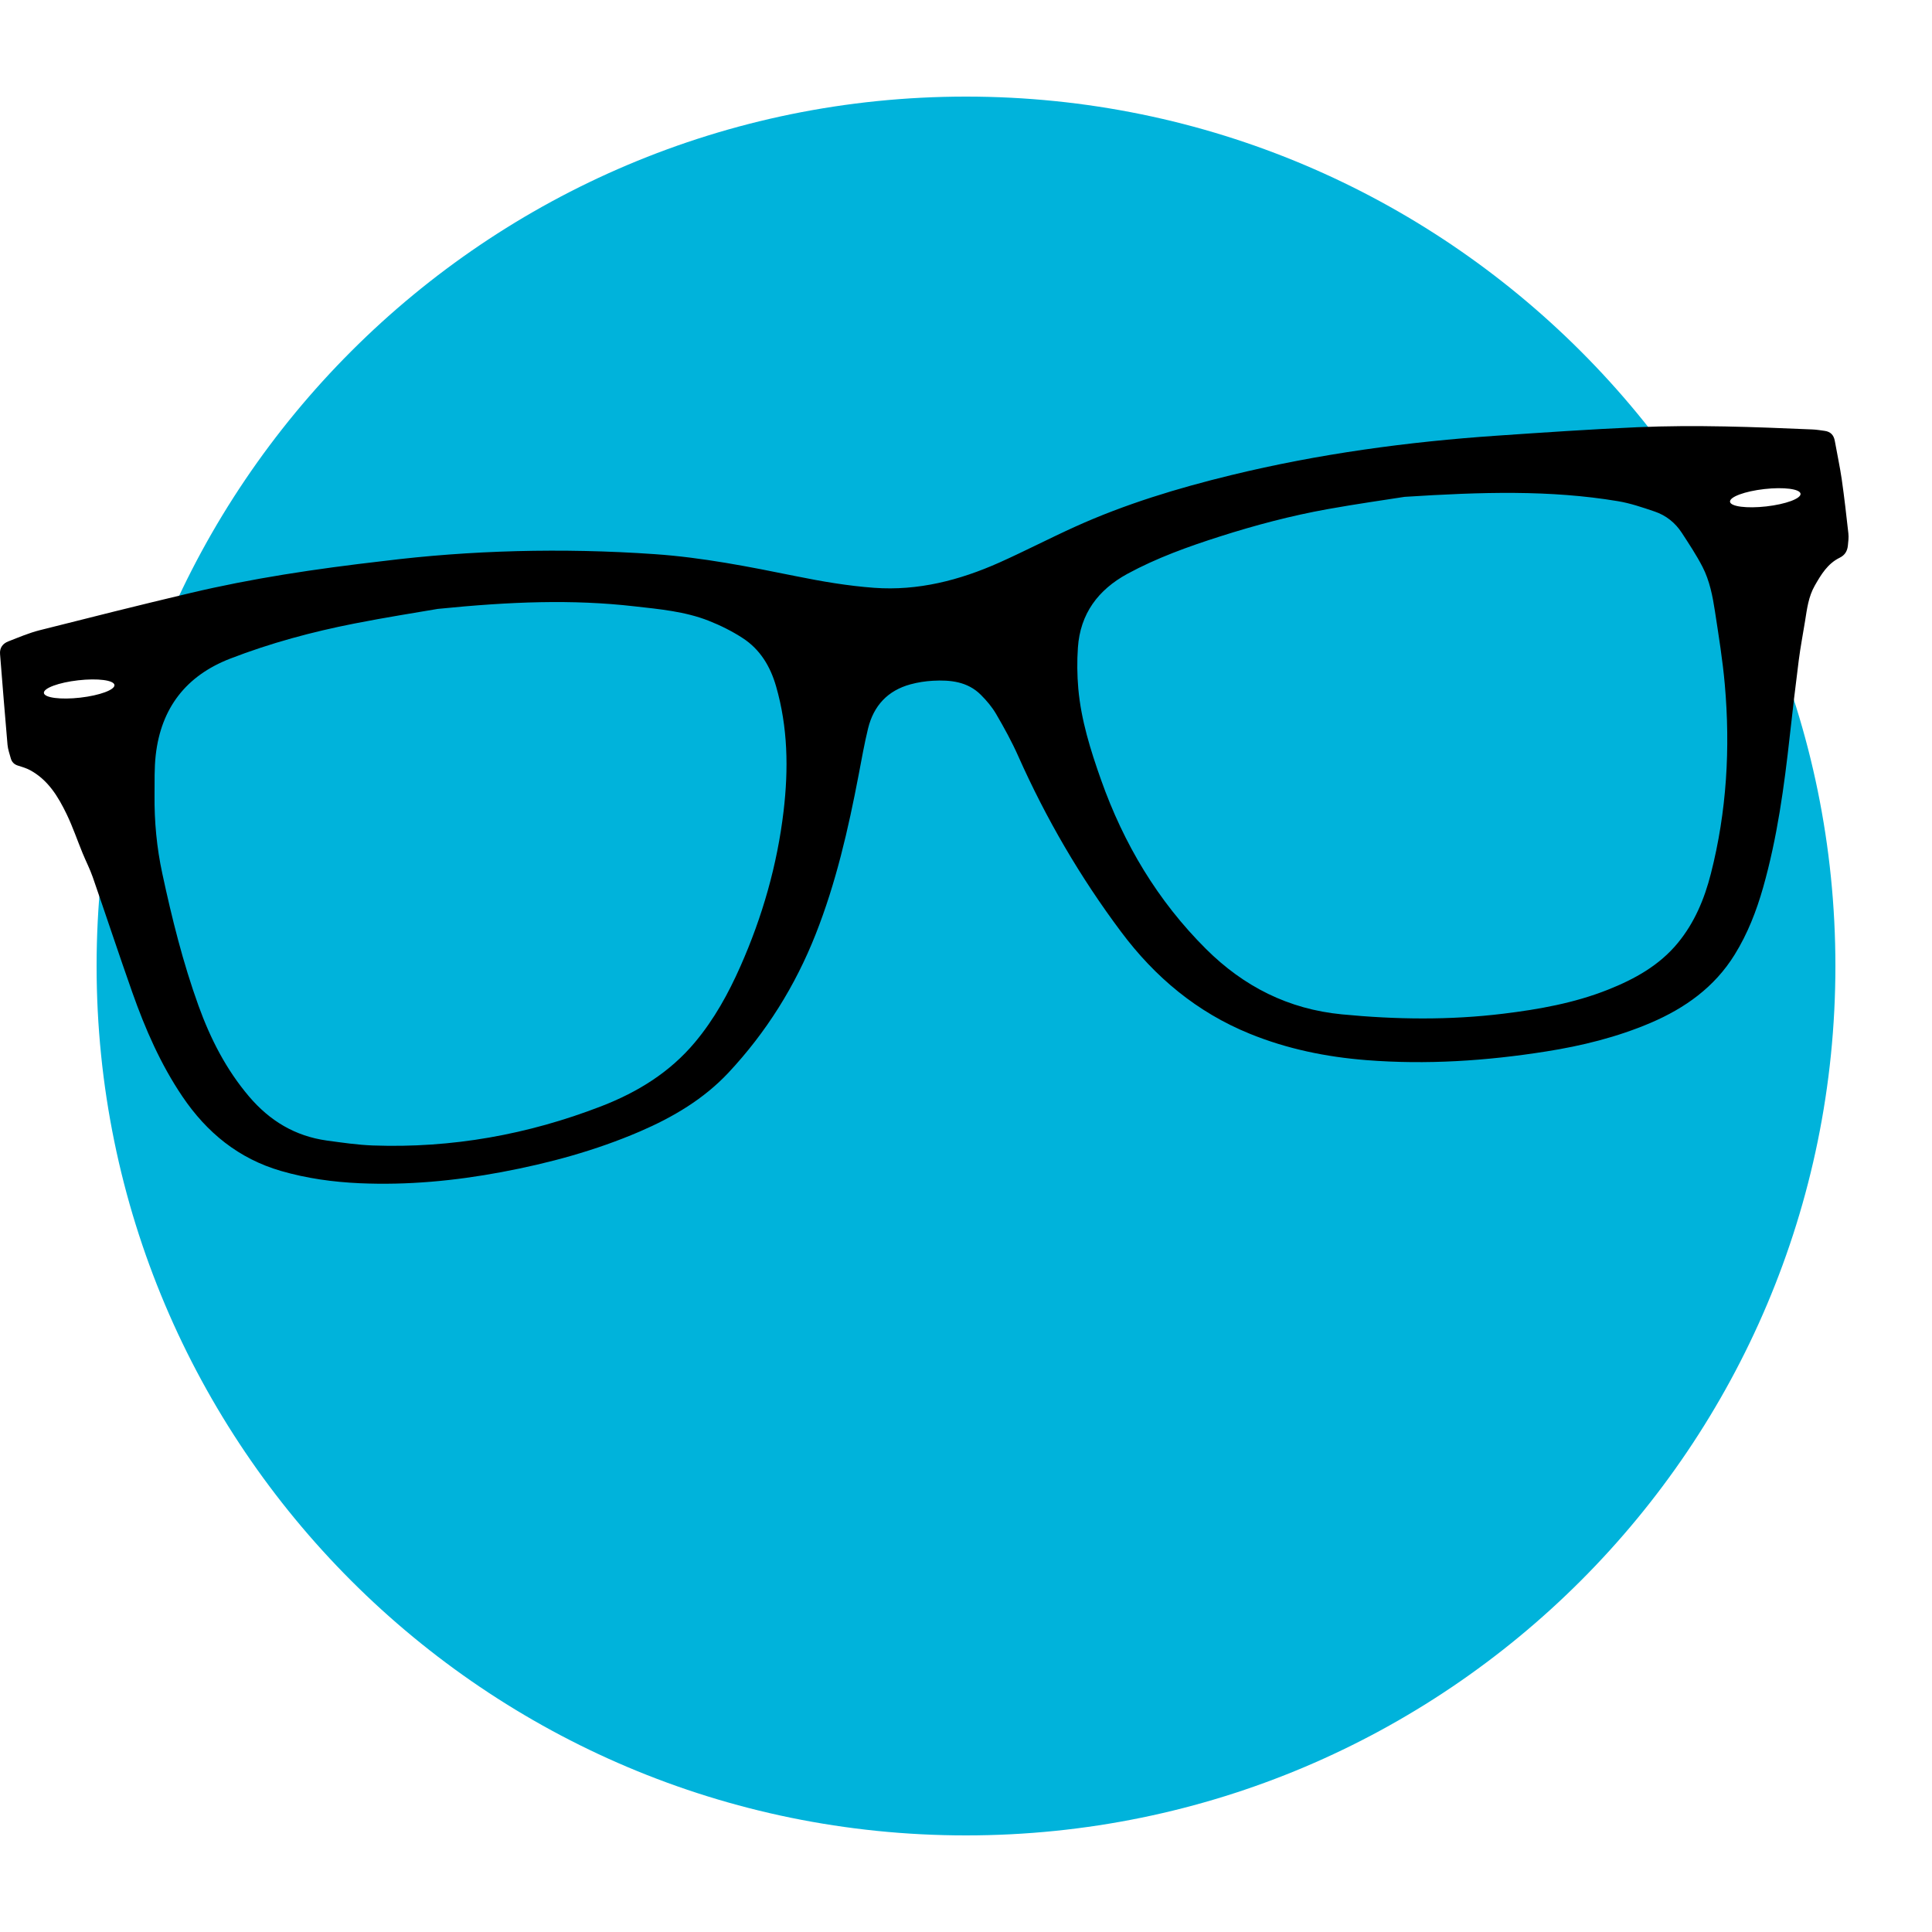
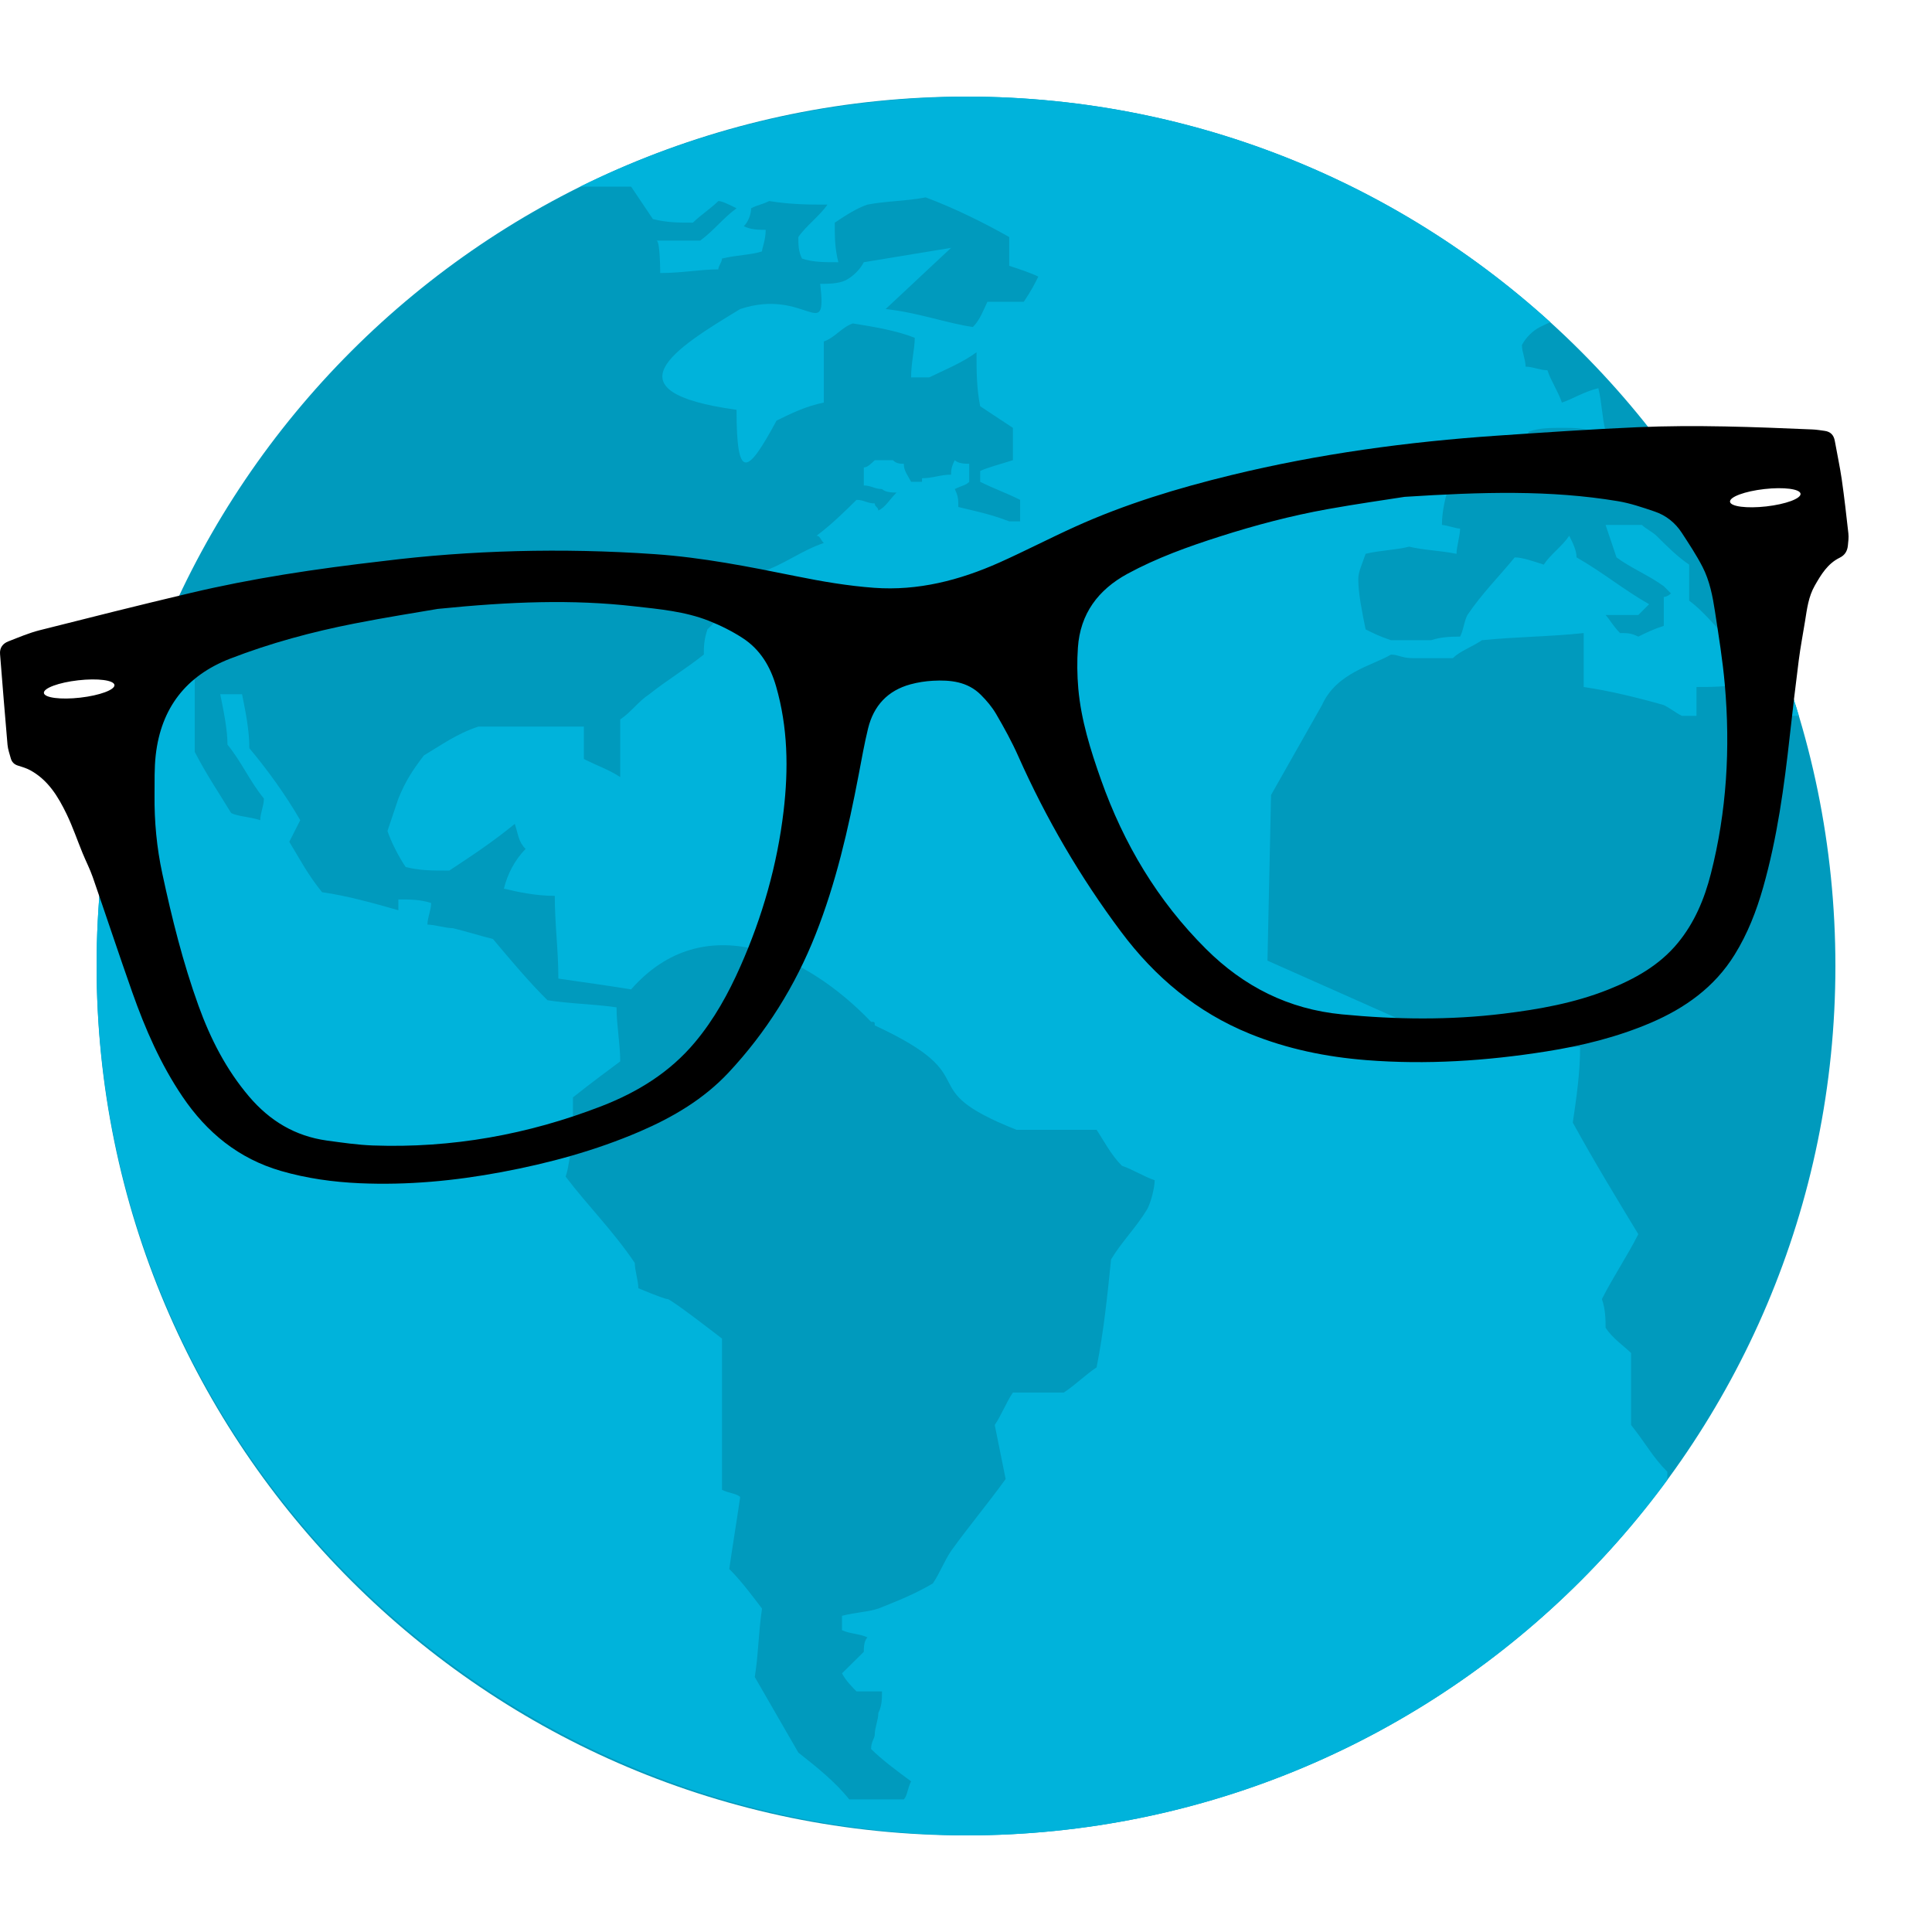
<svg xmlns="http://www.w3.org/2000/svg" width="100%" height="100%" viewBox="0 0 100 100" version="1.1" xml:space="preserve" style="fill-rule:evenodd;clip-rule:evenodd;stroke-linejoin:round;stroke-miterlimit:2;">
  <g transform="matrix(1,0,0,1,-557,-1)">
    <g id="icon" transform="matrix(1,0,0,1,111,1)">
      <rect x="446" y="0" width="100" height="100" style="fill:none;" />
      <g transform="matrix(0.9,0,0,0.9,49.6,5)">
-         <circle cx="496" cy="50" r="50" style="fill:rgb(0,179,219);" />
+         <circle cx="496" cy="50" r="50" style="fill:rgb(0,154,189);" />
+         <clipPath id="_clip1">
+           <circle cx="496" cy="50" r="50" />
+         </clipPath>
+         <g clip-path="url(#_clip1)">
+           <g transform="matrix(0.208333,0,0,0.208333,442.121,-3.33333)">
+             <path d="M485.367,165.075C483.343,163.077 481.345,161.105 480.333,159.107C479.348,157.109 479.348,154.126 479.348,151.168C479.348,150.155 478.336,149.17 478.336,148.184C475.325,149.17 474.339,150.156 471.329,151.168C470.291,156.124 469.305,160.12 468.319,165.076C465.283,162.093 462.272,158.122 458.251,155.138L458.251,145.2C455.241,143.202 452.231,140.243 449.22,137.234C448.235,136.247 446.211,135.262 445.224,134.249L435.183,134.249C436.168,137.234 437.181,140.243 438.193,143.202C442.215,146.186 447.197,148.184 451.246,151.168C452.232,152.154 452.232,152.154 453.217,153.141C452.233,154.126 451.246,154.126 451.246,154.126L451.246,162.092C448.235,163.077 446.212,164.09 444.214,165.075C442.216,164.09 441.204,164.09 439.18,164.09C437.182,162.092 436.169,160.12 435.184,159.107L444.214,159.107C445.225,158.122 446.212,157.109 447.197,156.124C440.192,152.154 434.171,147.172 427.165,143.202C427.165,141.23 426.127,139.232 425.142,137.234C423.118,140.243 420.108,142.216 418.11,145.2C415.099,144.213 412.089,143.202 410.092,143.202C406.044,148.184 401.061,153.141 397.039,159.108C396.026,161.106 396.026,163.078 395.016,165.076C393.017,165.076 390.007,165.076 386.997,166.063L375.942,166.063C372.931,165.076 370.934,164.09 368.936,163.078C367.924,158.122 366.912,153.141 366.912,149.17C366.912,147.172 367.925,145.2 368.936,142.215C372.931,141.229 376.954,141.229 380.975,140.242C384.971,141.229 388.995,141.229 394.028,142.215C394.028,140.242 395.015,137.233 395.015,135.261C394.028,135.261 391.019,134.248 390.006,134.248C390.006,130.279 391.019,126.309 392.003,123.35C396.025,122.339 400.022,122.339 405.056,121.352C408.067,117.356 411.076,112.4 414.087,108.43C417.096,107.445 420.107,107.445 423.116,107.445C426.125,107.445 429.137,107.445 431.16,108.43L435.182,108.43C434.169,104.46 434.169,100.464 433.184,96.493C429.136,97.48 426.125,99.478 423.116,100.463C422.131,97.48 420.106,94.522 419.12,91.537C417.096,91.537 415.098,90.552 413.099,90.552C413.099,88.554 412.087,86.582 412.087,84.583C413.099,82.585 415.097,80.587 417.095,79.601C419.119,78.615 421.118,77.63 423.116,77.63C379.99,38.861 322.747,16 260.521,16C221.377,16 184.232,24.952 152.121,40.859L166.172,40.859C168.17,43.817 170.181,46.827 172.192,49.811C176.2,50.798 179.211,50.798 183.233,50.798C185.244,48.8 188.255,46.827 190.253,44.83C191.265,44.83 193.262,45.815 195.274,46.828C191.264,49.812 189.266,52.771 185.244,55.754L173.191,55.754C174.203,55.754 174.203,64.706 174.203,64.706C180.224,64.706 185.245,63.694 190.253,63.694C190.253,62.708 191.265,61.722 191.265,60.71C195.275,59.724 199.297,59.724 202.306,58.739C202.306,57.753 203.319,55.754 203.319,52.771C201.295,52.771 199.297,52.771 197.286,51.785C198.284,50.799 199.297,48.801 199.297,46.828C201.295,45.816 202.306,45.816 204.304,44.83C210.338,45.815 215.346,45.815 220.367,45.815C218.369,48.8 214.36,51.784 212.336,54.768C212.336,56.739 212.336,58.738 213.347,60.709C216.358,61.722 219.367,61.722 223.376,61.722C222.391,57.752 222.391,54.768 222.391,50.798C225.401,48.8 228.398,46.827 231.409,45.815C236.442,44.83 242.449,44.83 247.484,43.817C255.514,46.827 263.534,50.798 270.552,54.768L270.552,62.707C273.563,63.693 276.584,64.705 278.582,65.692C277.597,67.69 276.584,69.662 274.573,72.646L264.532,72.646C263.533,74.644 262.534,77.629 260.522,79.6C253.49,78.614 245.459,75.631 236.441,74.644L254.502,57.752L230.408,61.722C229.41,63.694 227.399,65.692 225.401,66.703C223.376,67.69 220.367,67.69 218.369,67.69C220.367,84.582 214.36,68.675 196.286,74.644C178.226,85.568 159.141,97.479 195.275,102.461C195.275,122.338 198.284,120.366 206.316,105.446C210.339,103.474 214.36,101.476 219.368,100.463L219.368,83.596C222.391,82.585 224.389,79.6 227.4,78.614C233.433,79.6 239.44,80.587 244.474,82.585C244.474,85.568 243.462,89.539 243.462,93.509L248.47,93.509C252.492,91.536 257.512,89.539 261.522,86.581C261.522,91.537 261.522,96.493 262.535,101.476C265.545,103.474 268.554,105.446 271.565,107.444L271.565,116.37C268.553,117.356 264.533,118.368 262.535,119.354L262.535,122.339C266.556,124.337 269.566,125.322 273.563,127.32L273.563,133.263L270.552,133.263C265.544,131.29 260.523,130.279 256.501,129.293C256.501,127.32 256.501,126.309 255.514,124.337C257.512,123.35 258.525,123.35 259.51,122.339L259.51,117.356C258.525,117.356 256.501,117.356 255.514,116.37C254.503,118.368 254.503,119.354 254.503,120.367C251.479,120.367 249.481,121.352 246.472,121.352L246.472,122.339L243.462,122.339C242.449,120.367 241.451,119.354 241.451,117.356C240.451,117.356 239.44,117.356 238.44,116.37L233.432,116.37C232.42,117.356 231.409,118.368 230.409,118.368L230.409,123.35C232.42,123.35 233.432,124.337 235.431,124.337C236.442,125.322 238.44,125.322 240.451,125.322L239.44,125.322C237.429,127.32 236.442,129.293 234.419,130.279C234.419,129.293 233.433,129.293 233.433,128.307C231.41,128.307 230.41,127.32 228.399,127.32C225.402,130.279 221.379,134.248 217.357,137.233C218.37,137.233 218.37,138.244 219.368,139.231C213.348,141.229 208.326,145.199 202.306,147.171C197.286,153.14 192.278,158.121 187.243,163.077C186.244,166.062 186.244,168.06 186.244,170.032C181.235,174.002 176.201,177.012 171.181,180.982C168.171,182.954 166.173,185.938 163.163,187.936L163.163,203.843C160.139,201.845 157.129,200.859 153.133,198.86L153.133,189.908L124.006,189.908C117.986,191.906 113.977,194.89 108.968,197.874C105.946,201.844 103.934,204.828 101.923,209.785C100.912,212.794 99.925,215.752 98.914,218.737C99.926,221.72 101.923,225.691 103.935,228.675C107.958,229.66 110.967,229.66 115.976,229.66C122.009,225.69 128.029,221.719 134.061,216.764C135.048,219.722 135.048,221.72 137.059,223.692C134.061,226.676 132.038,230.646 131.052,234.642C135.048,235.628 140.068,236.64 145.103,236.64C145.103,244.581 146.09,251.536 146.09,259.476C153.134,260.489 160.14,261.473 166.173,262.46C186.245,239.599 214.36,252.521 232.42,271.412C233.432,271.412 233.432,271.412 233.432,272.396C265.544,287.318 242.449,289.29 272.575,301.226L294.671,301.226C296.643,304.185 298.667,308.181 301.678,311.165C304.687,312.15 307.698,314.147 310.707,315.135C310.707,317.107 309.722,321.077 308.683,323.075C305.7,328.056 301.678,332.027 298.667,336.982C297.655,346.947 296.643,356.86 294.671,366.797C291.661,368.795 288.65,371.779 285.614,373.752L271.564,373.752C269.565,376.735 268.552,379.721 266.555,382.703C267.541,387.685 268.552,392.642 269.565,397.624C264.532,404.579 259.509,410.52 254.502,417.476C252.491,420.486 251.478,423.444 249.48,426.428C244.473,429.411 239.438,431.384 234.417,433.381C231.408,434.368 228.397,434.368 224.388,435.38L224.388,439.35C226.386,440.337 229.409,440.337 231.408,441.349C230.408,442.335 230.408,444.306 230.408,445.319C228.397,447.292 226.386,449.29 224.388,451.261C225.4,453.259 227.398,455.257 228.397,456.243L235.43,456.243C235.43,458.24 235.43,460.213 234.417,462.211C234.417,464.184 233.431,466.181 233.431,468.153C233.431,469.165 232.419,470.151 232.419,472.149C235.43,475.132 239.439,478.117 243.461,481.075C242.448,483.073 242.448,485.046 241.45,486.056L226.386,486.056C222.39,481.075 217.356,477.105 212.336,473.135C208.326,466.18 204.304,459.227 200.308,452.272C201.295,446.303 201.295,440.336 202.306,433.38C199.297,429.41 196.286,425.441 193.263,422.456C194.276,415.503 195.275,409.534 196.286,402.58C195.275,401.593 193.263,401.593 191.265,400.608L191.265,358.856C191.265,358.856 177.214,347.932 176.201,347.932C175.203,347.932 168.171,344.947 168.171,344.947C168.171,342.95 167.186,339.966 167.186,337.968C161.153,329.04 154.12,322.087 148.101,314.146C149.1,311.164 149.1,308.179 150.112,305.194L150.112,292.273C155.132,288.302 159.142,285.318 163.164,282.334C163.164,277.378 162.151,272.395 162.151,267.414C155.131,266.428 149.099,266.428 143.079,265.441C138.058,260.486 133.05,254.517 128.029,248.548C124.007,247.535 120.996,246.55 116.987,245.564C114.976,245.564 111.98,244.578 109.956,244.578C109.956,242.58 110.967,240.608 110.967,238.61C107.958,237.624 104.947,237.624 101.924,237.624L101.924,240.608C94.906,238.61 87.874,236.637 80.854,235.626C76.832,230.643 74.834,226.674 71.811,221.717C72.823,219.719 73.823,217.747 74.834,215.749C70.812,208.795 65.791,201.841 60.783,195.873C60.783,190.917 59.771,185.935 58.773,180.978L52.752,180.978C53.765,185.934 54.75,190.916 54.75,194.886C58.773,199.868 60.784,204.824 64.806,209.782C64.806,211.78 63.794,213.778 63.794,215.749C60.784,214.764 57.761,214.764 55.763,213.778C52.752,208.796 48.73,202.827 45.708,196.884L45.708,177.008C41.711,176.022 38.701,173.998 34.68,173.012L34.68,168.056C24.638,194.887 18.617,224.702 18.617,255.502C18.614,388.677 127.016,496 260.521,496C338.834,496 408.066,459.231 452.231,403.571L452.231,395.63C448.234,391.659 446.21,387.69 442.214,382.707L442.214,362.831C440.191,360.859 437.18,358.861 435.182,355.877C435.182,353.879 435.182,350.92 434.169,347.938C437.18,341.969 441.202,336.001 444.212,330.032C438.191,320.094 432.146,310.182 426.125,299.231C427.163,292.278 428.149,285.323 428.149,278.369C423.115,278.369 418.107,277.383 412.086,277.383C411.073,275.385 408.065,272.4 407.077,271.415L396.023,271.415C395.012,271.415 394.025,272.399 393.013,273.412C393.013,274.397 391.016,275.385 391.016,276.37L341.843,254.522L342.827,208.8L356.892,183.967C360.888,175.015 370.93,173.017 375.938,170.033C377.962,170.033 378.948,171.019 381.959,171.019L393.013,171.019C395.012,169.046 398.048,168.061 401.057,166.063C411.073,165.076 420.104,165.076 429.134,164.09L429.134,178.985C436.165,179.996 444.21,181.969 451.242,183.966C453.213,184.953 454.252,185.939 456.25,186.951L460.272,186.951L460.272,178.984C464.267,178.984 468.316,178.984 473.297,177.997C476.308,180.982 481.341,183.965 485.363,186.951L493.382,186.951C491.361,179.996 488.377,172.031 485.367,165.075Z" style="fill:rgb(0,179,219);" />
+           </g>
+         </g>
      </g>
      <g transform="matrix(0.106198,-0.012045,0.012045,0.106198,441.979,-0.33038)">
        <path d="M895.876,319.58C895.69,316.734 894.322,314.944 891.569,314.235C889.628,313.737 887.703,313.188 885.744,312.884C857.782,308.492 829.785,304.203 801.536,302.245C778.975,300.676 756.384,299.68 733.773,298.665C690.257,296.716 646.829,297.669 603.55,303.141C577.108,306.485 550.934,311.271 525.504,319.486C512.654,323.64 500.025,328.486 487.157,332.572C467.079,338.929 446.474,341.792 425.637,337.884C413.109,335.529 400.748,331.947 388.599,328.014C366.615,320.905 344.646,313.897 321.841,309.702C277.499,301.514 232.82,297.755 191.163,298.203C157.206,298.253 126.702,299.411 96.333,303.057C71.427,306.045 46.555,309.371 21.682,312.748C16.397,313.475 11.23,315.028 6.055,316.395C3.286,317.121 1.454,318.96 1.361,322.042C0.88,336.732 0.373,351.415 0.002,366.123C-0.048,368.335 0.492,370.563 0.83,372.775C1.108,374.64 2.13,375.932 3.92,376.717C5.819,377.545 7.77,378.38 9.459,379.545C17.624,385.235 21.558,393.848 24.69,402.788C26.919,409.18 28.363,415.832 30.211,422.35C31.359,426.412 32.879,430.379 33.799,434.482C38.113,453.662 42.124,472.926 46.539,492.075C50.752,510.346 56.24,528.212 64.978,544.929C74.738,563.604 88.652,577.907 108.399,586.129C120.354,591.11 132.79,594.285 145.539,596.312C168.385,599.925 191.367,600.365 214.415,598.693C237.751,597.005 260.791,593.475 283.241,586.687C299.907,581.638 315.662,574.614 329.035,563.233C349.45,545.824 365.888,525.156 378.51,501.449C391.124,477.775 399.971,452.602 407.908,427.081C410.196,419.753 412.348,412.382 415,405.188C418.917,394.592 426.508,388.042 437.812,386.302C441.409,385.744 445.139,385.593 448.788,385.804C457.268,386.302 465.424,388.092 471.08,395.175C473.546,398.257 475.825,401.668 477.412,405.273C480.503,412.29 483.441,419.416 485.737,426.711C495.7,458.257 508.922,488.314 525.637,516.866C539.499,540.592 557.786,559.757 582.034,572.977C599.173,582.331 617.511,588.292 636.608,592.007C665.331,597.579 694.339,598.945 723.502,597.663C741.131,596.902 758.557,594.656 775.51,589.592C792.904,584.374 808.2,575.898 819.632,561.376C827.028,552.005 832.516,541.552 837.026,530.56C846.533,507.393 852.644,483.23 858.167,458.88C860.869,446.972 863.655,435.076 866.56,423.205C868.081,416.999 869.989,410.903 871.709,404.758C873.313,399 874.682,393.157 878.328,388.176C881.992,383.169 885.741,378.264 891.853,376.094C894.521,375.14 895.873,373.283 896.447,370.75C896.885,368.791 897.358,366.799 897.358,364.831C897.375,356.042 897.375,347.253 897.122,338.48C896.923,332.167 896.265,325.886 895.876,319.58M37.541,347.399C28.035,347.399 20.335,345.508 20.335,343.178C20.335,340.829 28.035,338.94 37.541,338.94C47.031,338.94 54.723,340.831 54.723,343.178C54.723,345.507 47.031,347.399 37.541,347.399M369.841,440.337C363.814,465.99 353.876,490.035 340.57,512.746C333.308,525.157 325.069,536.774 314.617,546.737C300.821,559.908 284.214,567.675 265.986,572.455C229.082,582.112 191.757,584.527 154.001,578.871C146.605,577.757 139.31,575.814 132.032,573.975C117.046,570.125 105.674,561.396 97.028,548.529C87.463,534.277 81.594,518.626 77.66,502.093C72.527,480.513 69.639,458.578 67.461,436.53C66.186,423.739 66.431,411 68.01,398.276C68.803,391.878 69.319,385.377 70.771,379.111C75.904,356.822 89.683,342.621 111.836,336.812C132.082,331.51 152.708,328.386 173.528,326.698C188.97,325.431 204.454,324.79 214.45,324.207C249.986,324.655 279.823,326.917 309.179,333.688C321.168,336.432 333.309,338.906 344.277,344.749C349.672,347.619 354.907,351.03 359.618,354.914C367.393,361.322 371.362,370.06 373.025,379.938C376.479,400.318 374.51,420.404 369.841,440.337M829.651,430.822C828.875,461.803 823.656,492.047 812.613,521.122C808.156,532.893 802.092,543.768 792.974,552.599C782.81,562.46 770.162,567.678 756.721,571.325C739.834,575.901 722.562,577 705.168,577.151C678.911,577.387 653.042,574.112 627.394,568.657C601.982,563.256 581.717,549.948 565.592,529.803C544.924,503.968 531.687,474.655 524.274,442.568C520.845,427.742 517.959,412.824 518.33,397.517C518.499,390.932 519.175,384.279 520.374,377.786C523.328,361.61 533.258,351.047 548.218,344.97C563.246,338.891 578.967,335.177 594.822,332.035C612.468,328.531 630.264,325.914 648.215,324.758C662.232,323.846 676.279,323.466 685.785,323.052C723.389,324.893 756.264,327.661 788.23,336.78C794.107,338.451 799.729,341.128 805.285,343.737C810.554,346.203 814.605,350.238 817.223,355.465C820.112,361.249 823.081,367.031 825.363,373.052C828.031,380.111 828.622,387.675 828.909,395.163C829.363,407.047 829.954,418.952 829.651,430.822M859.319,347.399C849.83,347.399 842.13,345.508 842.13,343.178C842.13,340.829 849.83,338.94 859.319,338.94C868.807,338.94 876.507,340.831 876.507,343.178C876.508,345.507 868.808,347.399 859.319,347.399" style="fill-rule:nonzero;" />
      </g>
    </g>
  </g>
</svg>
